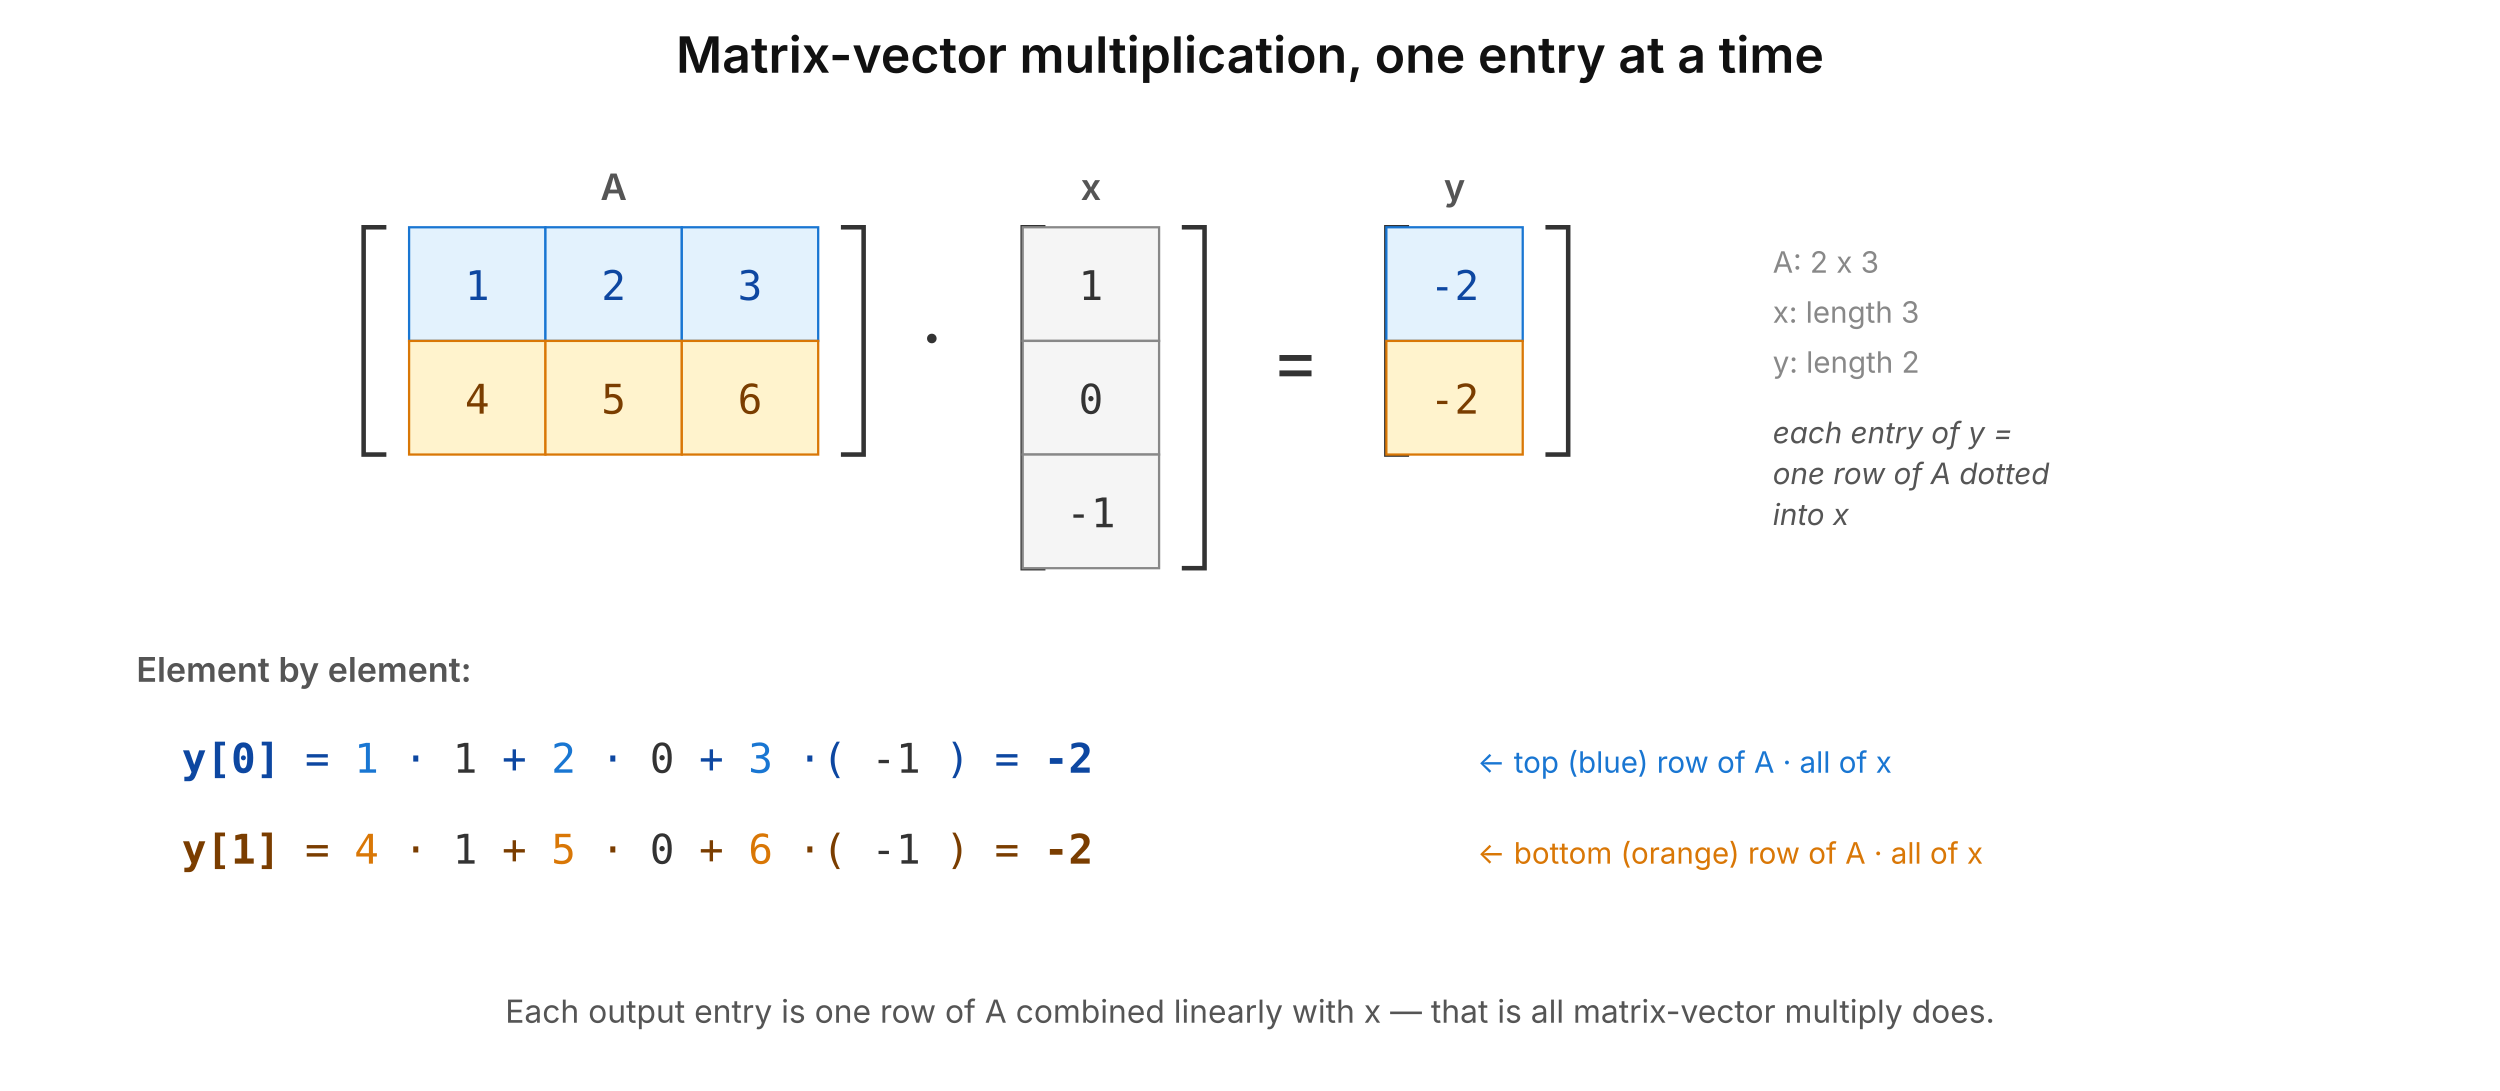
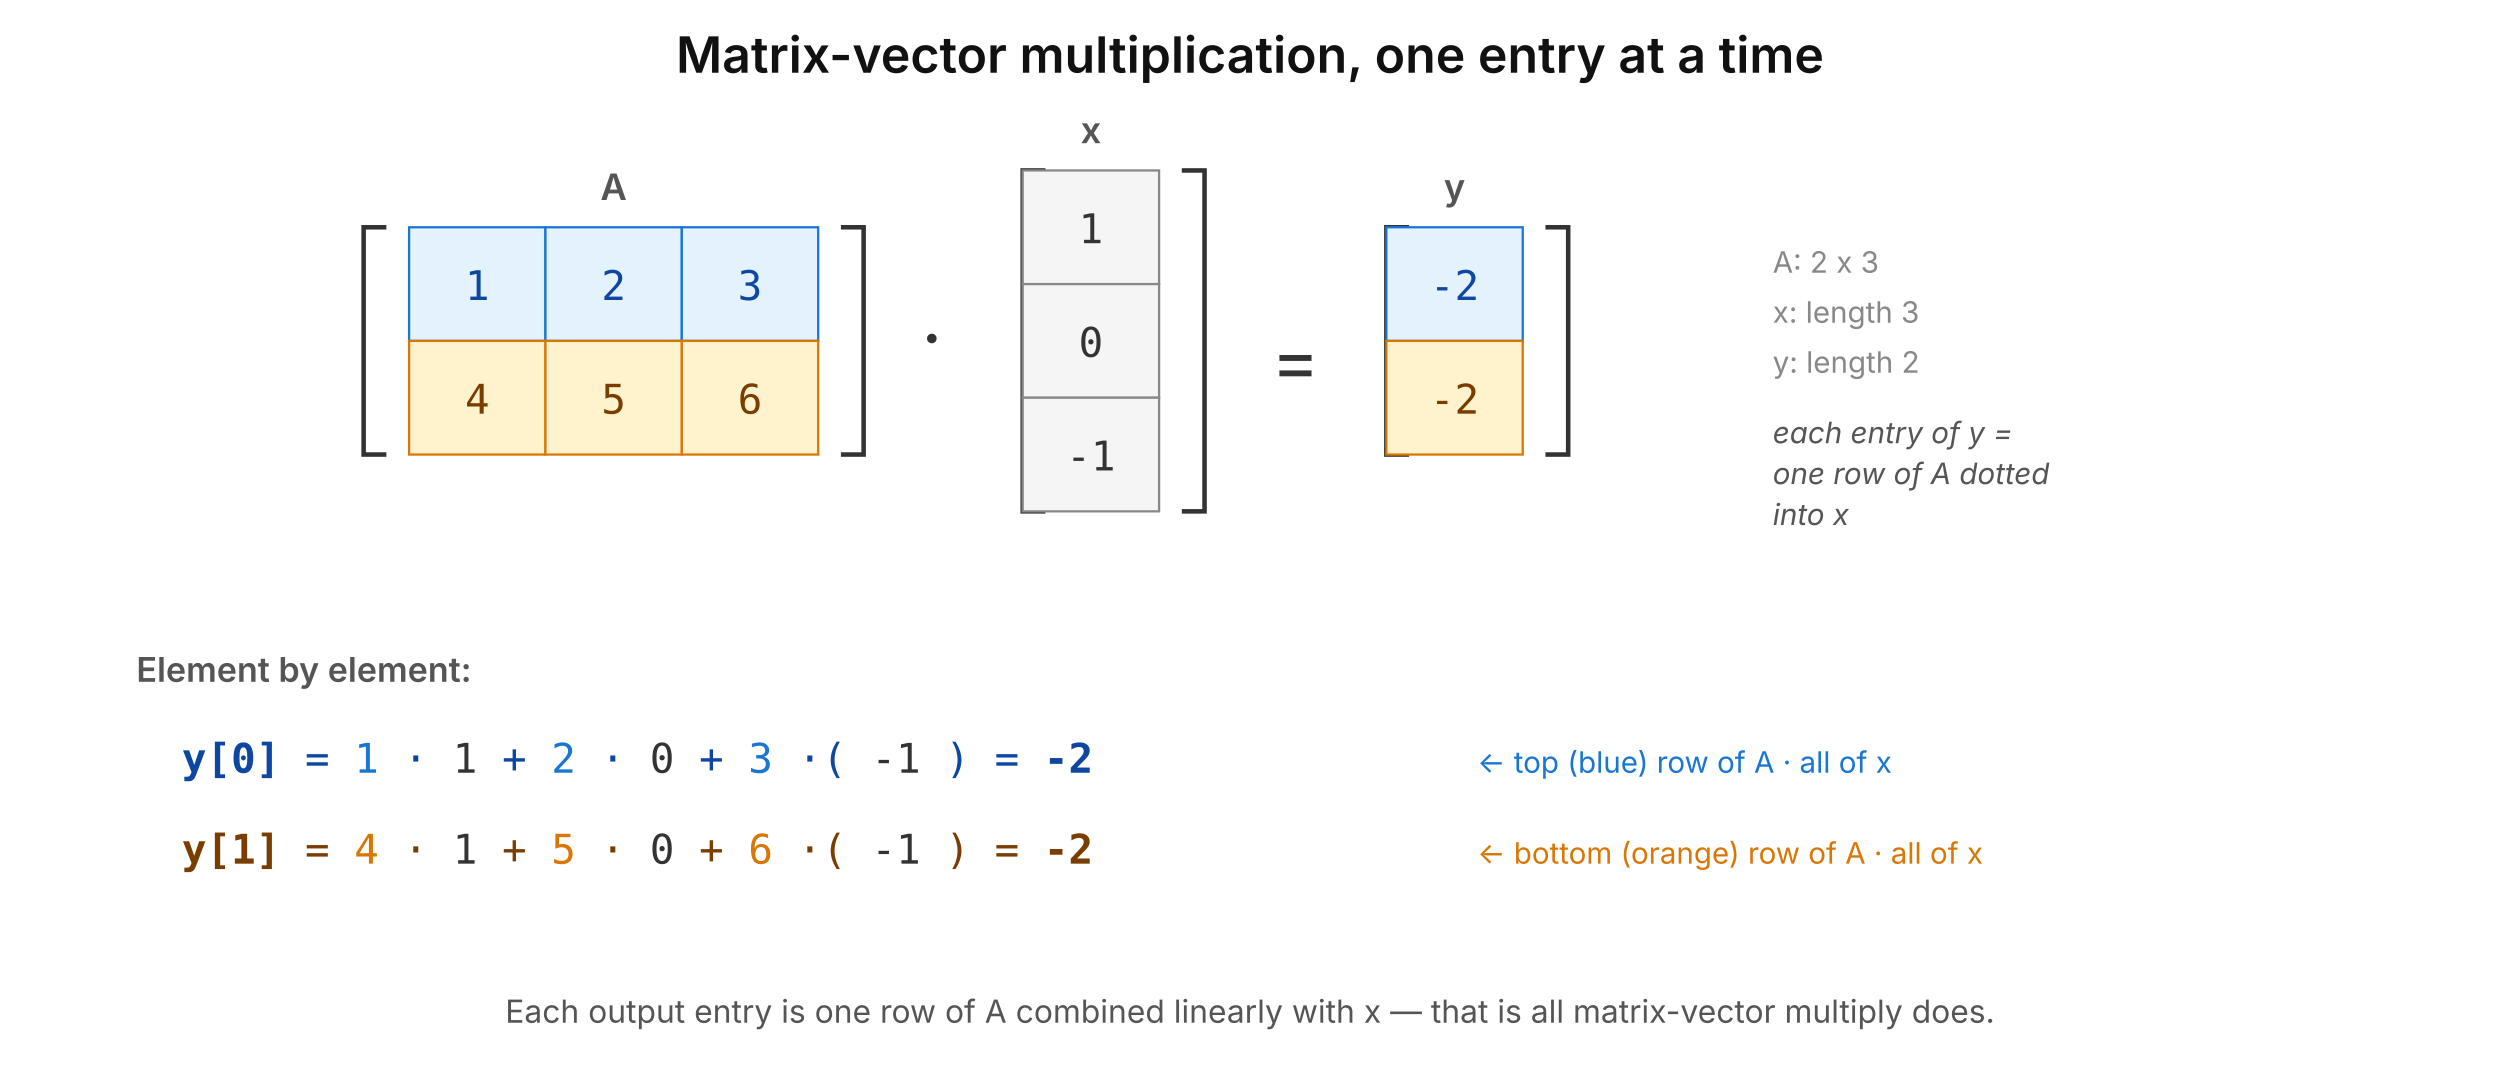
<svg xmlns="http://www.w3.org/2000/svg" viewBox="0 0 1100 480" font-family="system-ui, -apple-system, sans-serif">
  <defs>
    <marker id="arr" viewBox="0 0 10 10" refX="9" refY="5" markerWidth="6" markerHeight="6" orient="auto-start-reverse">
      <path d="M0,0 L10,5 L0,10 z" fill="#666" />
    </marker>
  </defs>
  <text x="550" y="32" text-anchor="middle" font-size="22" font-weight="600" fill="#111">Matrix-vector multiplication, one entry at a time</text>
  <g font-family="ui-monospace, monospace" font-size="18" text-anchor="middle">
    <text x="270" y="88" font-family="system-ui, -apple-system, sans-serif" font-size="16" font-weight="600" fill="#555">A</text>
    <path d="M170,100 L160,100 L160,200 L170,200" stroke="#333" stroke-width="2" fill="none" />
    <path d="M370,100 L380,100 L380,200 L370,200" stroke="#333" stroke-width="2" fill="none" />
    <rect x="180" y="100" width="60" height="50" fill="#e3f2fd" stroke="#1976d2" />
    <text x="210" y="132" fill="#0d47a1">1</text>
    <rect x="240" y="100" width="60" height="50" fill="#e3f2fd" stroke="#1976d2" />
    <text x="270" y="132" fill="#0d47a1">2</text>
    <rect x="300" y="100" width="60" height="50" fill="#e3f2fd" stroke="#1976d2" />
    <text x="330" y="132" fill="#0d47a1">3</text>
    <rect x="180" y="150" width="60" height="50" fill="#fff3cd" stroke="#d97706" />
    <text x="210" y="182" fill="#7a3d00">4</text>
    <rect x="240" y="150" width="60" height="50" fill="#fff3cd" stroke="#d97706" />
    <text x="270" y="182" fill="#7a3d00">5</text>
    <rect x="300" y="150" width="60" height="50" fill="#fff3cd" stroke="#d97706" />
    <text x="330" y="182" fill="#7a3d00">6</text>
  </g>
  <text x="410" y="160" text-anchor="middle" font-size="32" fill="#333">·</text>
  <g font-family="ui-monospace, monospace" font-size="18" text-anchor="middle">
-     <text x="480" y="88" font-family="system-ui, -apple-system, sans-serif" font-size="16" font-weight="600" fill="#555">x</text>
-     <path d="M460,100 L450,100 L450,250 L460,250" stroke="#333" stroke-width="2" fill="none" />
-     <path d="M520,100 L530,100 L530,250 L520,250" stroke="#333" stroke-width="2" fill="none" />
-     <rect x="450" y="100" width="60" height="50" fill="#f5f5f5" stroke="#888" />
-     <text x="480" y="132" fill="#333">1</text>
-     <rect x="450" y="150" width="60" height="50" fill="#f5f5f5" stroke="#888" />
-     <text x="480" y="182" fill="#333">0</text>
-     <rect x="450" y="200" width="60" height="50" fill="#f5f5f5" stroke="#888" />
-     <text x="480" y="232" fill="#333">-1</text>
+     <text x="480" y="63" font-family="system-ui, -apple-system, sans-serif" font-size="16" font-weight="600" fill="#555">x</text>
+     <path d="M460,75 L450,75 L450,225 L460,225" stroke="#333" stroke-width="2" fill="none" />
+     <path d="M520,75 L530,75 L530,225 L520,225" stroke="#333" stroke-width="2" fill="none" />
+     <rect x="450" y="75" width="60" height="50" fill="#f5f5f5" stroke="#888" />
+     <text x="480" y="107" fill="#333">1</text>
+     <rect x="450" y="125" width="60" height="50" fill="#f5f5f5" stroke="#888" />
+     <text x="480" y="157" fill="#333">0</text>
+     <rect x="450" y="175" width="60" height="50" fill="#f5f5f5" stroke="#888" />
+     <text x="480" y="207" fill="#333">-1</text>
  </g>
  <text x="570" y="170" text-anchor="middle" font-size="32" fill="#333">=</text>
  <g font-family="ui-monospace, monospace" font-size="18" text-anchor="middle">
    <text x="640" y="88" font-family="system-ui, -apple-system, sans-serif" font-size="16" font-weight="600" fill="#555">y</text>
    <path d="M620,100 L610,100 L610,200 L620,200" stroke="#333" stroke-width="2" fill="none" />
    <path d="M680,100 L690,100 L690,200 L680,200" stroke="#333" stroke-width="2" fill="none" />
    <rect x="610" y="100" width="60" height="50" fill="#e3f2fd" stroke="#1976d2" />
    <text x="640" y="132" fill="#0d47a1">-2</text>
    <rect x="610" y="150" width="60" height="50" fill="#fff3cd" stroke="#d97706" />
    <text x="640" y="182" fill="#7a3d00">-2</text>
  </g>
  <g font-family="system-ui, -apple-system, sans-serif" font-size="13" fill="#888" text-anchor="start">
    <text x="780" y="120">A: 2 x 3</text>
    <text x="780" y="142">x: length 3</text>
    <text x="780" y="164">y: length 2</text>
    <text x="780" y="195" font-style="italic" fill="#555">each entry of y =</text>
    <text x="780" y="213" font-style="italic" fill="#555">one row of A dotted</text>
    <text x="780" y="231" font-style="italic" fill="#555">into x</text>
  </g>
  <g transform="translate(0,300)">
    <text x="60" y="0" font-family="system-ui, -apple-system, sans-serif" font-size="15" font-weight="600" fill="#555">Element by element:</text>
    <g font-family="ui-monospace, monospace" font-size="18">
      <text x="80" y="40" fill="#0d47a1">
        <tspan font-weight="600">y[0]</tspan>
        <tspan> = </tspan>
        <tspan fill="#1976d2">1</tspan>
        <tspan>·</tspan>
        <tspan fill="#333">1</tspan>
        <tspan> + </tspan>
        <tspan fill="#1976d2">2</tspan>
        <tspan>·</tspan>
        <tspan fill="#333">0</tspan>
        <tspan> + </tspan>
        <tspan fill="#1976d2">3</tspan>
        <tspan>·(</tspan>
        <tspan fill="#333">-1</tspan>
        <tspan>) = </tspan>
        <tspan font-weight="600">-2</tspan>
      </text>
    </g>
    <g font-family="ui-monospace, monospace" font-size="18">
      <text x="80" y="80" fill="#7a3d00">
        <tspan font-weight="600">y[1]</tspan>
        <tspan> = </tspan>
        <tspan fill="#d97706">4</tspan>
        <tspan>·</tspan>
        <tspan fill="#333">1</tspan>
        <tspan> + </tspan>
        <tspan fill="#d97706">5</tspan>
        <tspan>·</tspan>
        <tspan fill="#333">0</tspan>
        <tspan> + </tspan>
        <tspan fill="#d97706">6</tspan>
        <tspan>·(</tspan>
        <tspan fill="#333">-1</tspan>
        <tspan>) = </tspan>
        <tspan font-weight="600">-2</tspan>
      </text>
    </g>
    <text x="650" y="40" font-family="system-ui, -apple-system, sans-serif" font-size="13" fill="#1976d2">
      ← top (blue) row of A · all of x
    </text>
    <text x="650" y="80" font-family="system-ui, -apple-system, sans-serif" font-size="13" fill="#d97706">
      ← bottom (orange) row of A · all of x
    </text>
  </g>
  <text x="550" y="450" text-anchor="middle" font-size="14" fill="#555">
    Each output entry is one row of A combined linearly with x — that is all matrix-vector multiply does.
  </text>
</svg>
